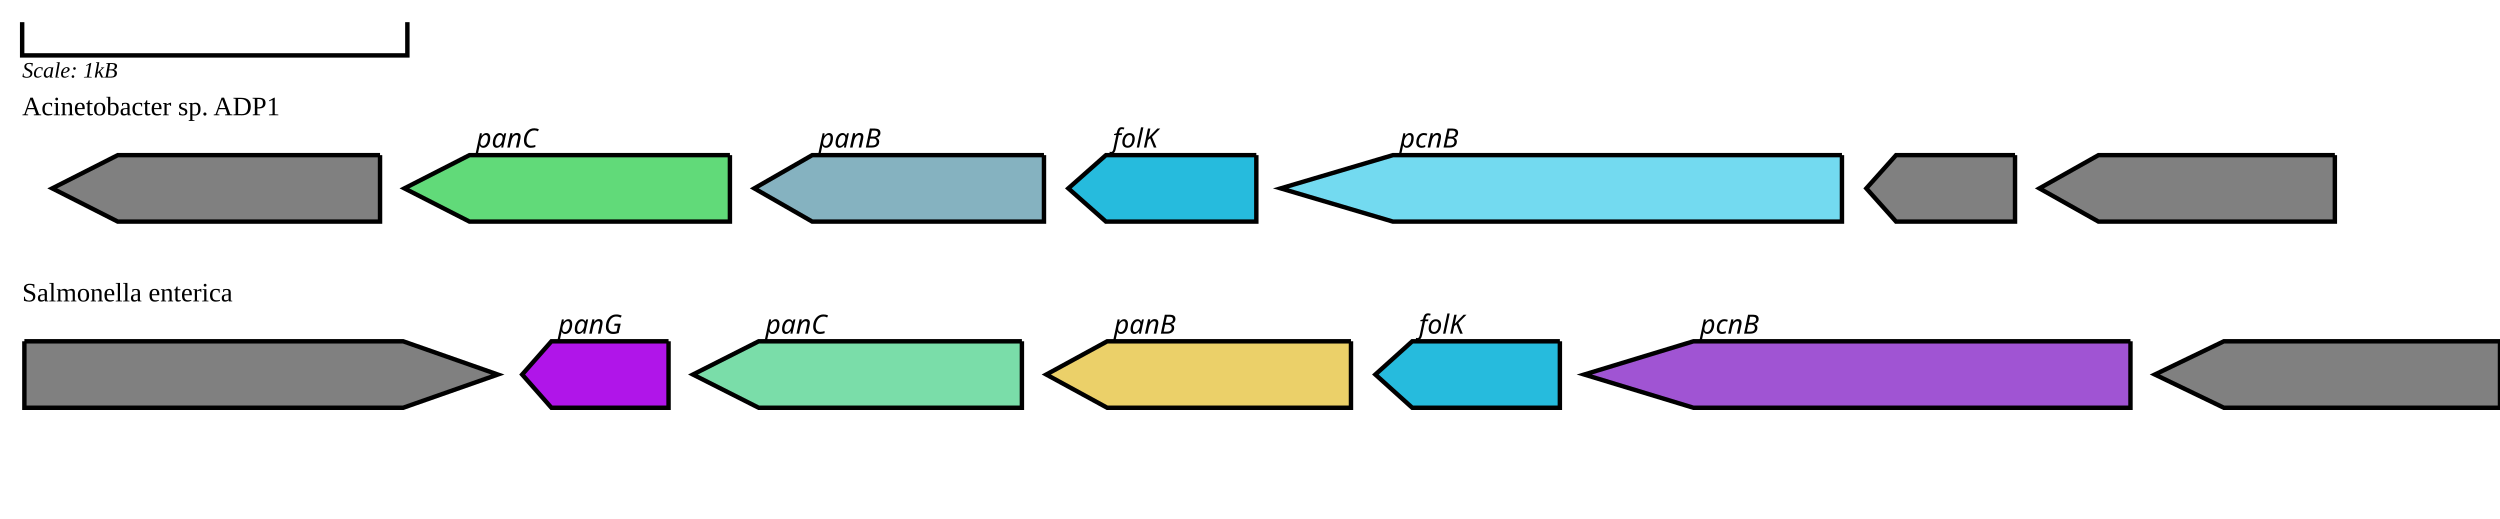
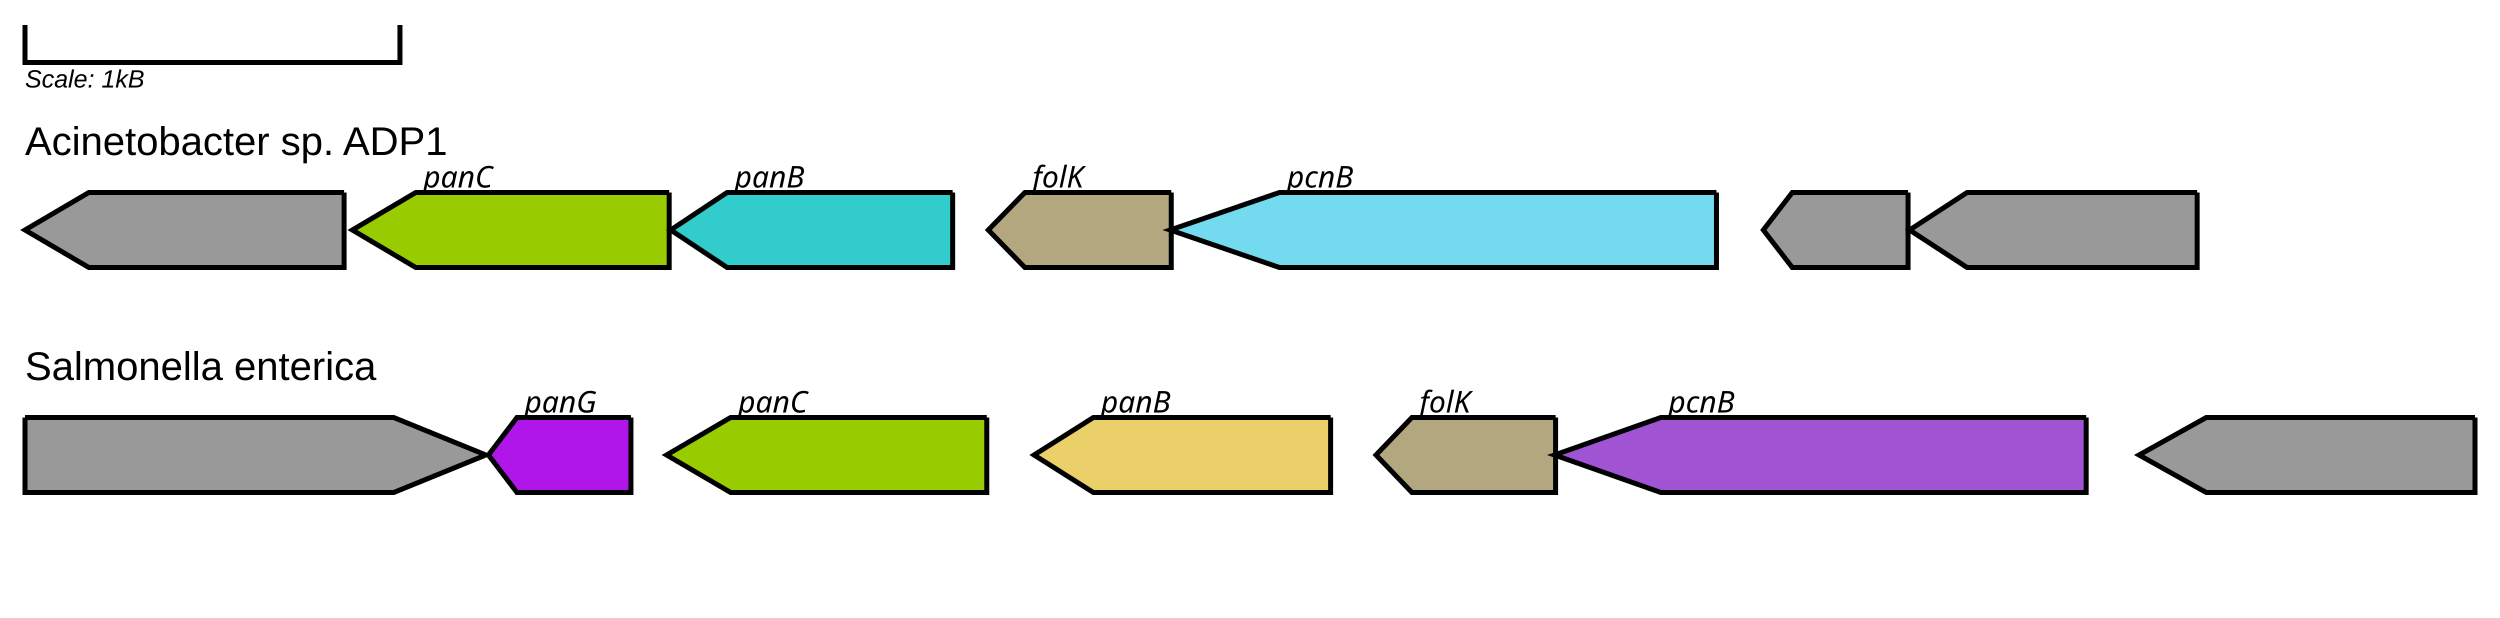
- <svg xmlns="http://www.w3.org/2000/svg" width="1128.093" id="svg" height="234">
-   <polyline fill="none" stroke="black" stroke-width="2" points="10,10,10,25,183.821,25,183.821,10" />
-   <text x="10" y="35" font-size="10px" fill="black" font-style="italic" text-anchor="start">Scale: 1kB</text>
-   <path d="M12.564,70L11.313,70L11,85L11.313,100L12.564,100L12.564,70" fill="transparent" stroke="transparent" stroke-width="2" z-index="95" />
-   <path d="M171.486,70L53.149,70L23.564,85L53.149,100L171.486,100L171.486,70" fill="grey" stroke="black" stroke-width="2" z-index="95" />
-   <path d="M329.364,70L211.861,70L182.486,85L211.861,100L329.364,100L329.364,70" fill="#61da79" stroke="black" stroke-width="2" z-index="95" />
-   <path d="M471.077,70L366.507,70L340.364,85L366.507,100L471.077,100L471.077,70" fill="#85b2c0" stroke="black" stroke-width="2" z-index="95" />
-   <path d="M566.901,70L499.042,70L482.077,85L499.042,100L566.901,100L566.901,70" fill="#26bbdd" stroke="black" stroke-width="2" z-index="95" />
-   <path d="M831.158,70L628.553,70L577.901,85L628.553,100L831.158,100L831.158,70" fill="#73daf0" stroke="black" stroke-width="2" z-index="95" />
-   <path d="M909.253,70L855.577,70L842.158,85L855.577,100L909.253,100L909.253,70" fill="grey" stroke="black" stroke-width="2" z-index="95" />
-   <path d="M1053.573,70L946.917,70L920.253,85L946.917,100L1053.573,100L1053.573,70" fill="grey" stroke="black" stroke-width="2" z-index="95" />
-   <path d="M11,154L181.9,154L224.625,169L181.9,184L11,184L11,154" fill="grey" stroke="black" stroke-width="2" z-index="95" />
-   <path d="M301.677,154L248.836,154L235.625,169L248.836,184L301.677,184L301.677,154" fill="#b015e9" stroke="black" stroke-width="2" z-index="95" />
-   <path d="M461.12,154L342.366,154L312.677,169L342.366,184L461.12,184L461.12,154" fill="#7adda9" stroke="black" stroke-width="2" z-index="95" />
-   <path d="M609.612,154L499.618,154L472.12,169L499.618,184L609.612,184L609.612,154" fill="#ebd069" stroke="black" stroke-width="2" z-index="95" />
-   <path d="M703.872,154L637.264,154L620.612,169L637.264,184L703.872,184L703.872,154" fill="#26bbdd" stroke="black" stroke-width="2" z-index="95" />
-   <path d="M961.349,154L764.167,154L714.872,169L764.167,184L961.349,184L961.349,154" fill="#a054d3" stroke="black" stroke-width="2" z-index="95" />
-   <path d="M1128.093,154L1003.498,154L972.349,169L1003.498,184L1128.093,184L1128.093,154" fill="grey" stroke="black" stroke-width="2" z-index="95" />
-   <text class="genomelabel" y="52" x="10" z-index="100">Acinetobacter sp. ADP1</text>
-   <text class="genomelabel" y="136" x="10" z-index="100">Salmonella enterica</text>
-   <text class="genelabel" y="66.571" x="14.313" z-index="100" />
-   <text class="genelabel" y="66.571" x="56.149" z-index="100">
+ <svg xmlns="http://www.w3.org/2000/svg" width="1000" id="svg" height="247">
+   <polyline fill="none" stroke="black" stroke-width="2" points="10,10,10,25,159.985,25,159.985,10" />
+   <text x="10" y="35" font-family="arial, helvetica, sans-serif" font-size="10px" fill="black" font-style="italic" text-anchor="start">Scale: 1kB</text>
+   <path d="M137.637,77L35.527,77L10,92L35.527,107L137.637,107L137.637,77" fill="#999999" stroke="black" stroke-width="2" z-index="95" />
+   <path d="M267.674,77L166.284,77L140.937,92L166.284,107L267.674,107L267.674,77" fill="#99cc00" stroke="black" stroke-width="2" z-index="95" />
+   <path d="M381.062,77L290.831,77L268.274,92L290.831,107L381.062,107L381.062,77" fill="#33cccc" stroke="black" stroke-width="2" z-index="95" />
+   <path d="M468.503,77L409.949,77L395.311,92L409.949,107L468.503,107L468.503,77" fill="#b2a77e" stroke="black" stroke-width="2" z-index="95" />
+   <path d="M686.581,77L511.759,77L468.053,92L511.759,107L686.581,107L686.581,77" fill="#73daf0" stroke="black" stroke-width="2" z-index="95" />
+   <path d="M763.223,77L716.908,77L705.329,92L716.908,107L763.223,107L763.223,77" fill="#999999" stroke="black" stroke-width="2" z-index="95" />
+   <path d="M878.861,77L786.831,77L763.823,92L786.831,107L878.861,107L878.861,77" fill="#999999" stroke="black" stroke-width="2" z-index="95" />
+   <path d="M10,167L157.465,167L194.331,182L157.465,197L10,197L10,167" fill="#999999" stroke="black" stroke-width="2" z-index="95" />
+   <path d="M252.375,167L206.78,167L195.381,182L206.78,197L252.375,197L252.375,167" fill="#b015e9" stroke="black" stroke-width="2" z-index="95" />
+   <path d="M394.711,167L292.241,167L266.624,182L292.241,197L394.711,197L394.711,167" fill="#99cc00" stroke="black" stroke-width="2" z-index="95" />
+   <path d="M532.247,167L437.336,167L413.609,182L437.336,197L532.247,197L532.247,167" fill="#ebd069" stroke="black" stroke-width="2" z-index="95" />
+   <path d="M622.238,167L564.763,167L550.395,182L564.763,197L622.238,197L622.238,167" fill="#b2a77e" stroke="black" stroke-width="2" z-index="95" />
+   <path d="M834.466,167L664.323,167L621.788,182L664.323,197L834.466,197L834.466,167" fill="#a054d3" stroke="black" stroke-width="2" z-index="95" />
+   <path d="M990,167L882.491,167L855.614,182L882.491,197L990,197L990,167" fill="#999999" stroke="black" stroke-width="2" z-index="95" />
+   <text class="genomelabel" y="62" x="10" z-index="100">
+     <tspan text-anchor="start">
+       <tspan style="font-family: arial, helvetica, sans-serif; font-size: 12pt;">Acinetobacter sp. ADP1</tspan>
+     </tspan>
+   </text>
+   <text class="genomelabel" y="152" x="10" z-index="100">
+     <tspan text-anchor="start">
+       <tspan style="font-family: arial, helvetica, sans-serif; font-size: 12pt;">Salmonella enterica</tspan>
+     </tspan>
+   </text>
+   <text class="genelabel" y="75" x="38.527" z-index="100">
    <tspan text-anchor="start">
      <tspan font-family="verdana, geneva, sans-serif">
-         <tspan font-style="italic" />
+         <tspan font-style="italic">
+           <tspan fill="#000000">
+             <tspan />
+           </tspan>
+         </tspan>
      </tspan>
    </tspan>
  </text>
-   <text class="genelabel" y="66.571" x="214.861" z-index="100">
+   <text class="genelabel" y="75" x="169.284" z-index="100">
    <tspan text-anchor="start">
      <tspan font-family="verdana, geneva, sans-serif">
-         <tspan font-style="italic">panC</tspan>
+         <tspan font-style="italic">
+           <tspan fill="#000000">panC</tspan>
+         </tspan>
      </tspan>
    </tspan>
  </text>
-   <text class="genelabel" y="66.571" x="369.507" z-index="100">
+   <text class="genelabel" y="75" x="293.831" z-index="100">
    <tspan text-anchor="start">
      <tspan font-family="verdana, geneva, sans-serif">
-         <tspan font-style="italic">panB</tspan>
+         <tspan font-style="italic">
+           <tspan fill="#000000">panB</tspan>
+         </tspan>
      </tspan>
    </tspan>
  </text>
-   <text class="genelabel" y="66.571" x="502.042" z-index="100">
+   <text class="genelabel" y="75" x="412.949" z-index="100">
    <tspan text-anchor="start">
      <tspan font-family="verdana, geneva, sans-serif">
-         <tspan font-style="italic">folK</tspan>
+         <tspan font-style="italic">
+           <tspan fill="#000000">folK</tspan>
+         </tspan>
      </tspan>
    </tspan>
  </text>
-   <text class="genelabel" y="66.571" x="631.553" z-index="100">
+   <text class="genelabel" y="75" x="514.759" z-index="100">
    <tspan text-anchor="start">
      <tspan font-family="verdana, geneva, sans-serif">
-         <tspan font-style="italic">pcnB</tspan>
+         <tspan font-style="italic">
+           <tspan fill="#000000">pcnB</tspan>
+         </tspan>
      </tspan>
    </tspan>
  </text>
-   <text class="genelabel" y="66.571" x="858.577" z-index="100">
+   <text class="genelabel" y="75" x="719.908" z-index="100">
    <tspan text-anchor="start">
      <tspan font-family="verdana, geneva, sans-serif">
-         <tspan font-style="italic" />
+         <tspan font-style="italic">
+           <tspan fill="#000000">
+             <tspan />
+           </tspan>
+         </tspan>
      </tspan>
    </tspan>
  </text>
-   <text class="genelabel" y="66.571" x="949.917" z-index="100">
+   <text class="genelabel" y="75" x="789.831" z-index="100">
    <tspan text-anchor="start">
      <tspan font-family="verdana, geneva, sans-serif">
-         <tspan font-style="italic" />
+         <tspan font-style="italic">
+           <tspan fill="#000000">
+             <tspan />
+           </tspan>
+         </tspan>
      </tspan>
    </tspan>
  </text>
-   <text class="genelabel" y="150.571" x="14" z-index="100">
+   <text class="genelabel" y="165" x="13" z-index="100">
    <tspan text-anchor="start">
      <tspan font-family="verdana, geneva, sans-serif">
-         <tspan font-style="italic" />
+         <tspan font-style="italic">
+           <tspan fill="#000000">
+             <tspan />
+           </tspan>
+         </tspan>
      </tspan>
    </tspan>
  </text>
-   <text class="genelabel" y="150.571" x="251.836" z-index="100">
+   <text class="genelabel" y="165" x="209.78" z-index="100">
    <tspan text-anchor="start">
      <tspan font-family="verdana, geneva, sans-serif">
-         <tspan font-style="italic">panG</tspan>
+         <tspan font-style="italic">
+           <tspan fill="#000000">panG</tspan>
+         </tspan>
      </tspan>
    </tspan>
  </text>
-   <text class="genelabel" y="150.571" x="345.366" z-index="100">
+   <text class="genelabel" y="165" x="295.241" z-index="100">
    <tspan text-anchor="start">
      <tspan font-family="verdana, geneva, sans-serif">
-         <tspan font-style="italic">panC</tspan>
+         <tspan font-style="italic">
+           <tspan fill="#000000">panC</tspan>
+         </tspan>
      </tspan>
    </tspan>
  </text>
-   <text class="genelabel" y="150.571" x="502.618" z-index="100">
+   <text class="genelabel" y="165" x="440.336" z-index="100">
    <tspan text-anchor="start">
      <tspan font-family="verdana, geneva, sans-serif">
-         <tspan font-style="italic">panB</tspan>
+         <tspan font-style="italic">
+           <tspan fill="#000000">panB</tspan>
+         </tspan>
      </tspan>
    </tspan>
  </text>
-   <text class="genelabel" y="150.571" x="640.264" z-index="100">
+   <text class="genelabel" y="165" x="567.763" z-index="100">
    <tspan text-anchor="start">
      <tspan font-family="verdana, geneva, sans-serif">
-         <tspan font-style="italic">folK</tspan>
+         <tspan font-style="italic">
+           <tspan fill="#000000">folK</tspan>
+         </tspan>
      </tspan>
    </tspan>
  </text>
-   <text class="genelabel" y="150.571" x="767.167" z-index="100">
+   <text class="genelabel" y="165" x="667.323" z-index="100">
    <tspan text-anchor="start">
      <tspan font-family="verdana, geneva, sans-serif">
-         <tspan font-style="italic">pcnB</tspan>
+         <tspan font-style="italic">
+           <tspan fill="#000000">pcnB</tspan>
+         </tspan>
      </tspan>
    </tspan>
  </text>
-   <text class="genelabel" y="150.571" x="1006.498" z-index="100">
+   <text class="genelabel" y="165" x="885.491" z-index="100">
    <tspan text-anchor="start">
      <tspan font-family="verdana, geneva, sans-serif">
-         <tspan font-style="italic" />
+         <tspan font-style="italic">
+           <tspan fill="#000000">
+             <tspan />
+           </tspan>
+         </tspan>
      </tspan>
    </tspan>
  </text>
</svg>
